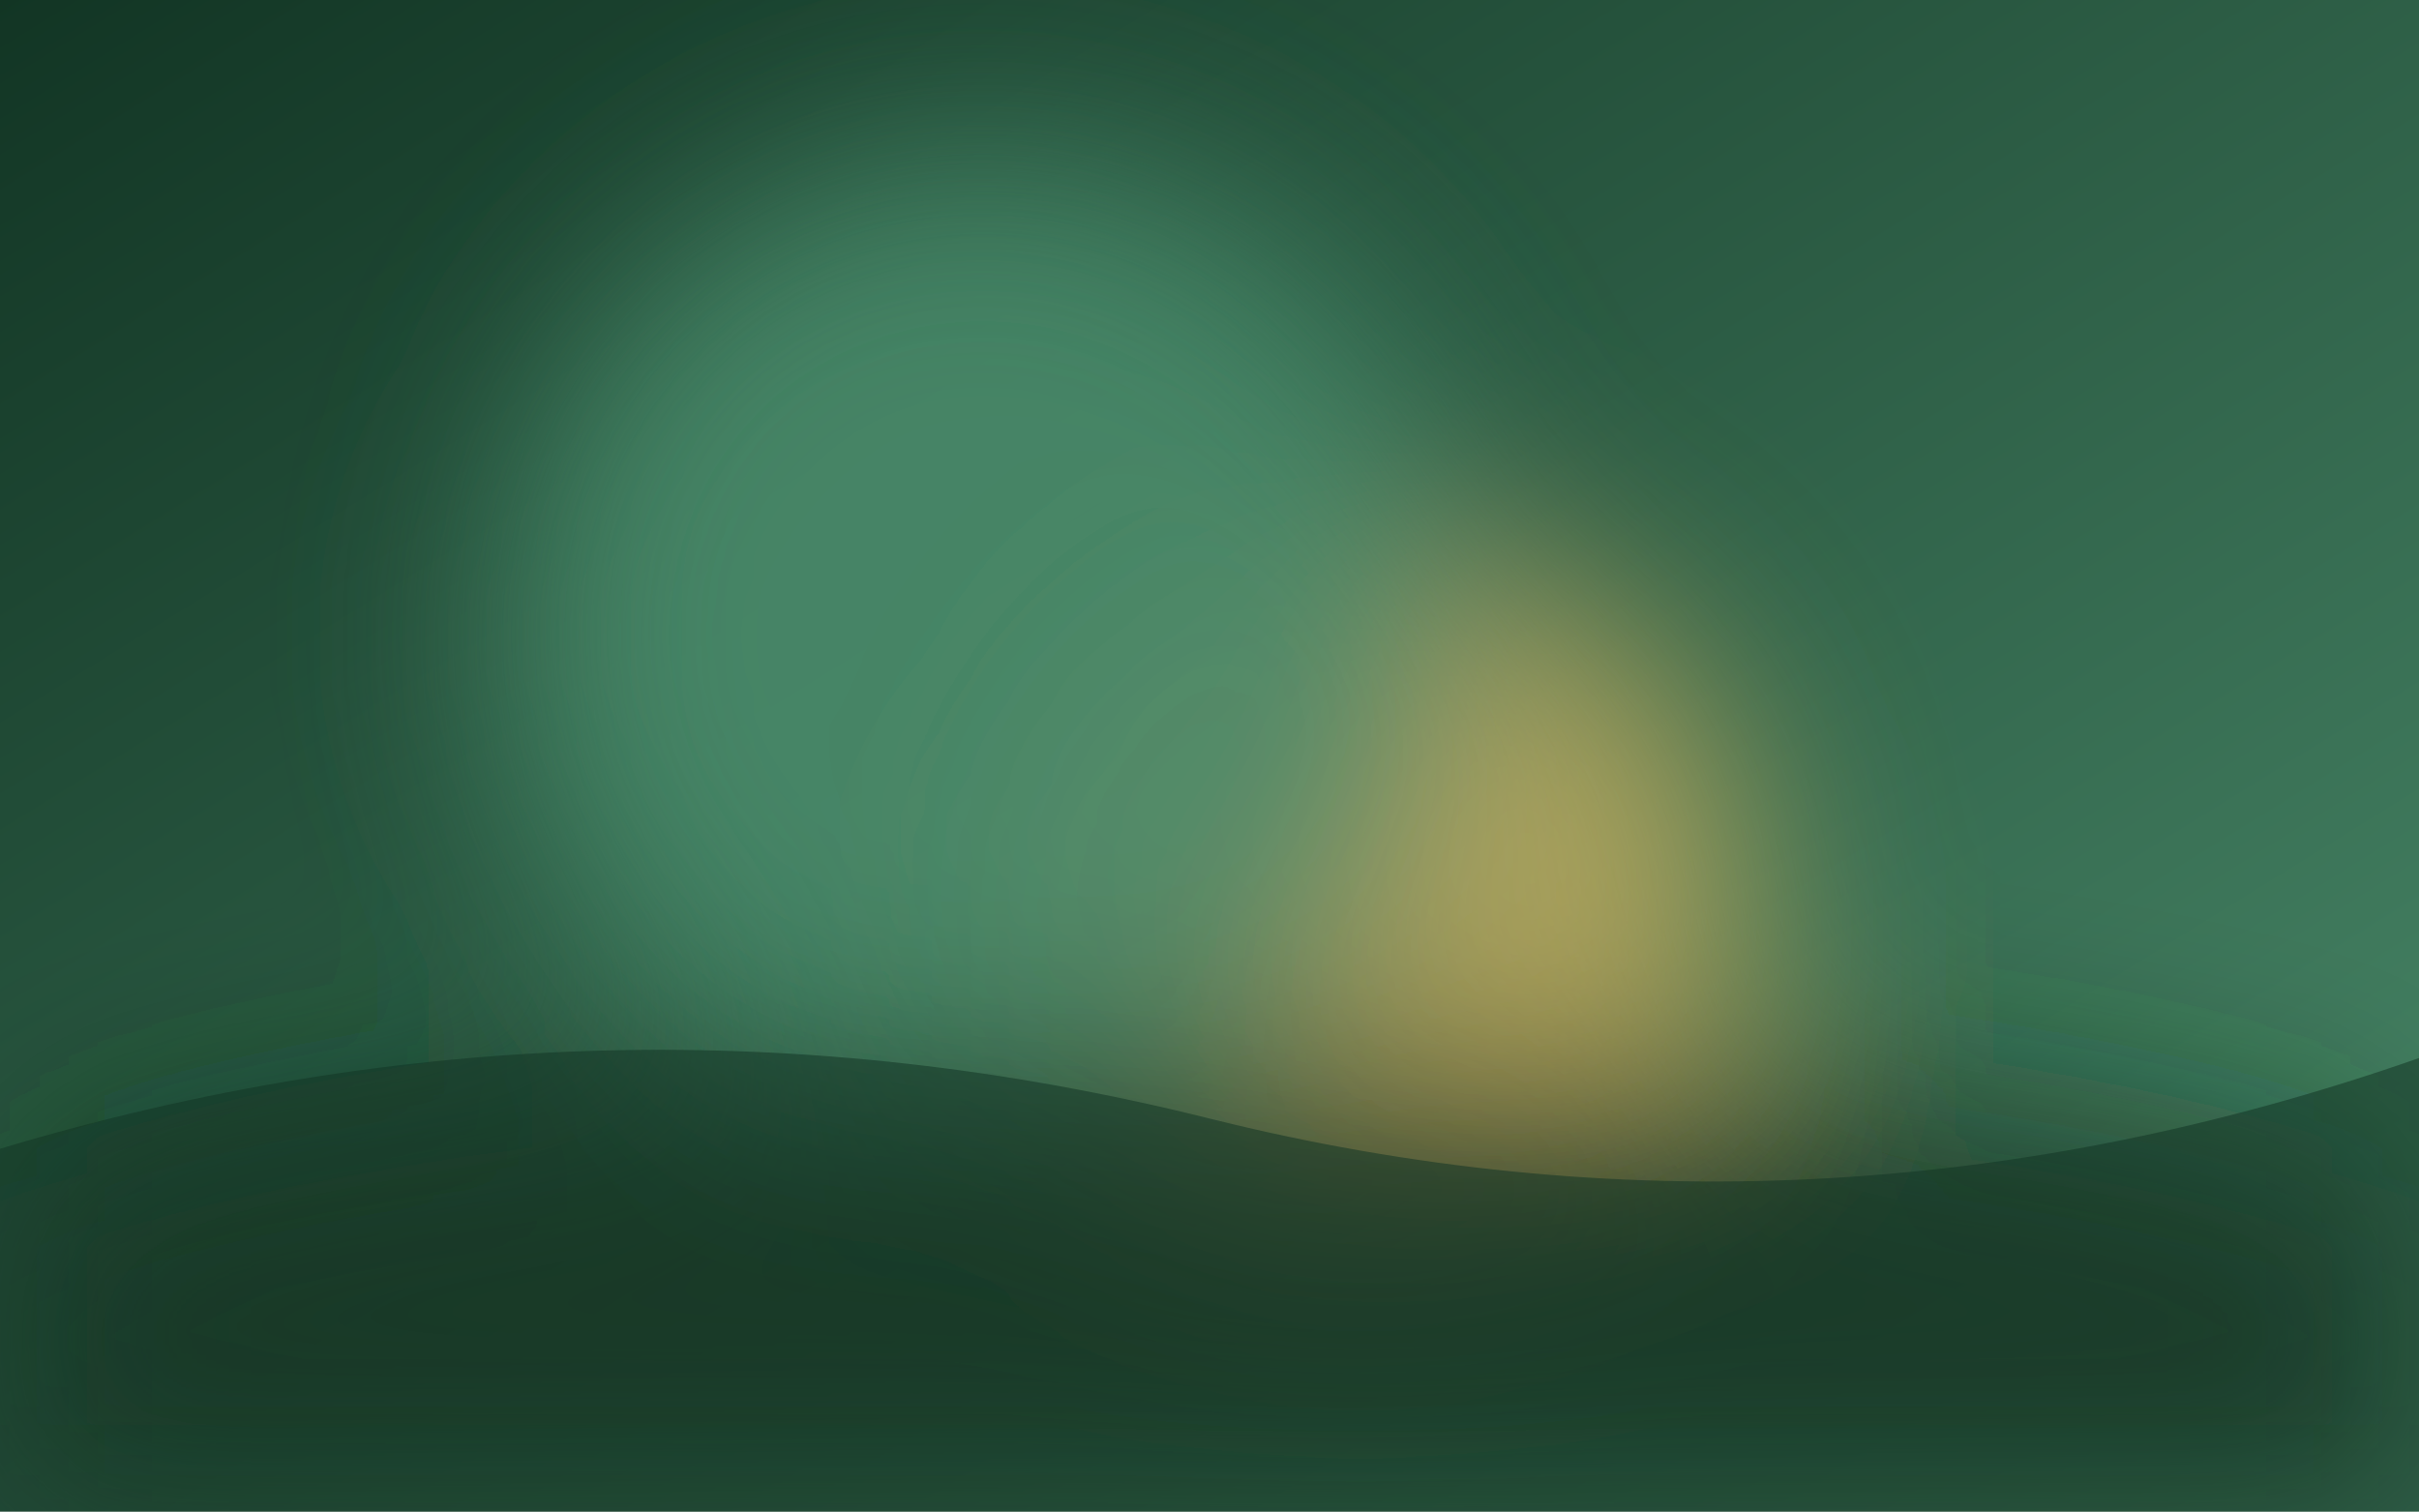
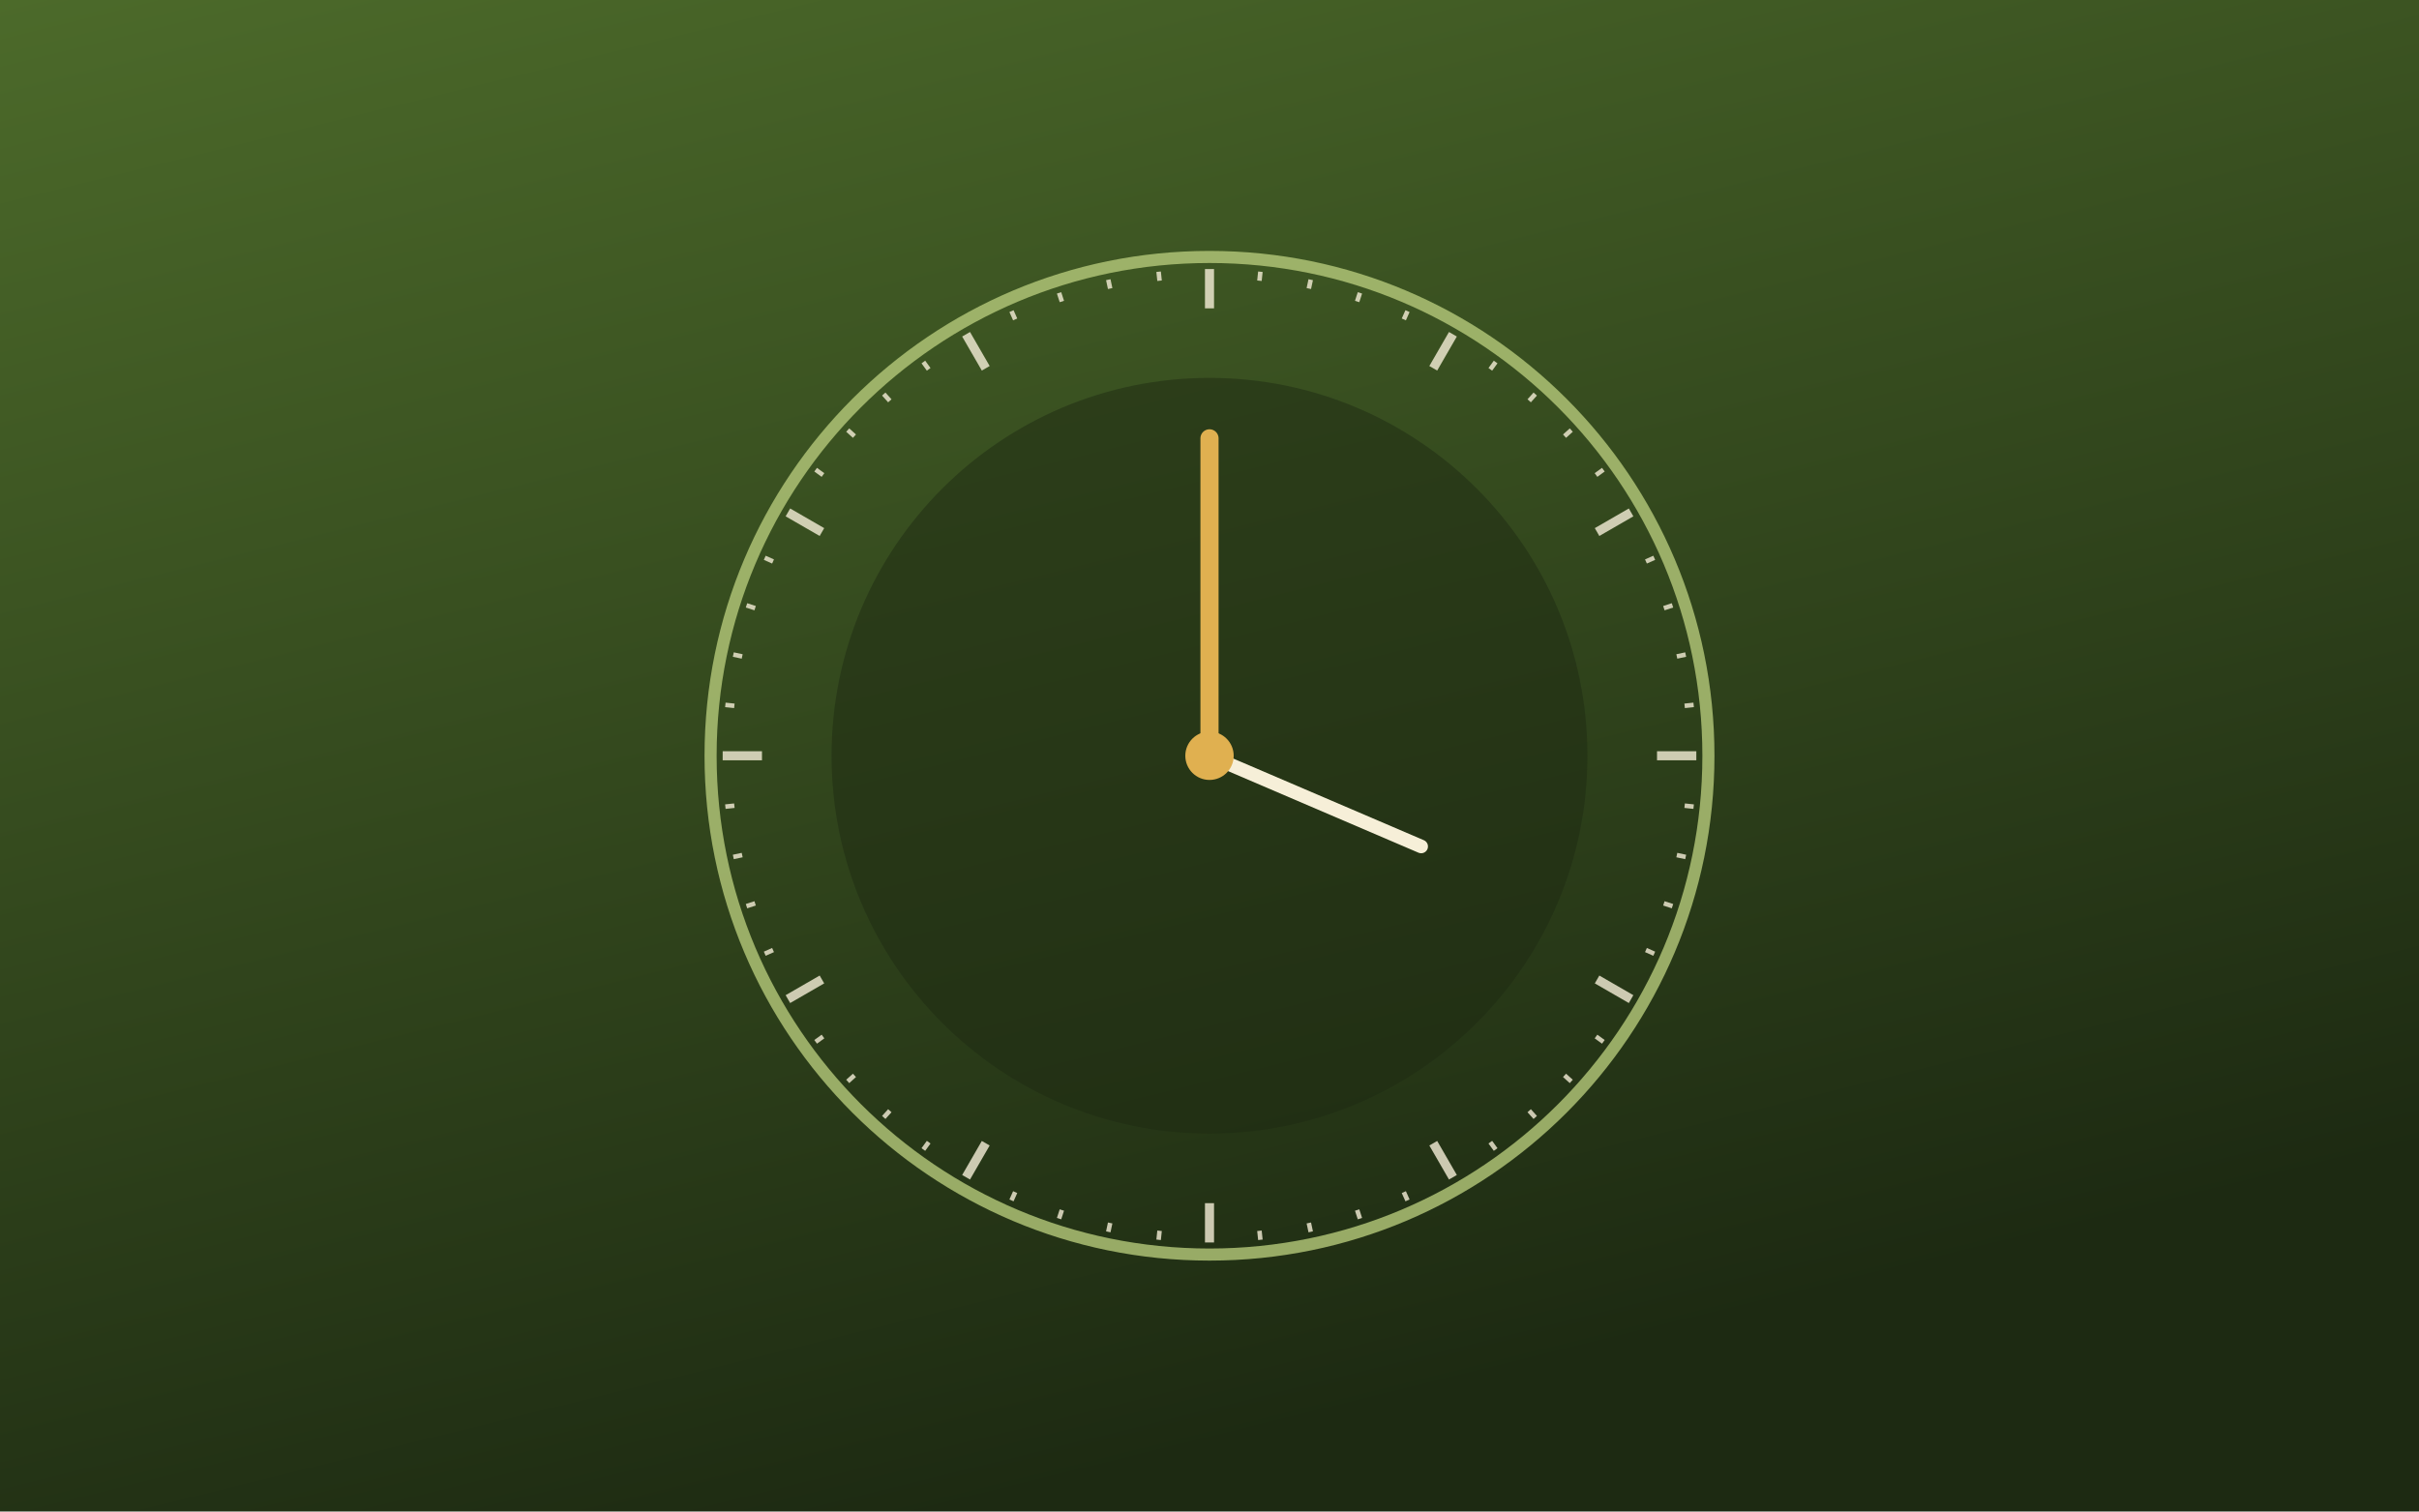
<svg xmlns="http://www.w3.org/2000/svg" width="1600" height="1000" viewBox="0 0 1600 1000">
  <defs>
+     <linearGradient id="g" x1="0" y1="0" x2="0.4" y2="1">
+       <stop offset="0" stop-color="#4c6a2a" />
+       <stop offset="1" stop-color="#1d2a12" />
+     </linearGradient>
    <filter id="b">
-       <feGaussianBlur stdDeviation="70" />
+       <feGaussianBlur stdDeviation="60" />
    </filter>
-     <linearGradient id="g" x1="0" y1="0" x2="1" y2="1">
-       <stop offset="0" stop-color="#123524" />
-       <stop offset="1" stop-color="#4a8a6a" />
-     </linearGradient>
  </defs>
  <rect width="1600" height="1000" fill="url(#g)" />
-   <g filter="url(#b)">
-     <circle cx="900" cy="610" r="260" fill="#d6b660" opacity=".75" />
-     <circle cx="650" cy="420" r="320" fill="#4a8a6a" opacity=".9" />
-     <ellipse cx="800" cy="900" rx="900" ry="200" fill="#123524" opacity=".8" />
-   </g>
-   <path d="M0 760 Q400 640 800 740 T1600 700 V1000 H0Z" fill="#123524" opacity=".55" />
+   <circle cx="800" cy="500" r="330" fill="none" stroke="#b5c97a" stroke-width="8" opacity=".8" />
+   <circle cx="800" cy="500" r="250" fill="#1d2a12" opacity=".5" />
+   <line x1="1096" y1="500" x2="1122" y2="500" stroke="#f6efd8" stroke-width="6" opacity=".8" />
+   <line x1="1114.269" y1="533.031" x2="1120.236" y2="533.658" stroke="#f6efd8" stroke-width="3" opacity=".8" />
+   <line x1="1109.095" y1="565.7" x2="1114.964" y2="566.948" stroke="#f6efd8" stroke-width="3" opacity=".8" />
+   <line x1="1100.534" y1="597.649" x2="1106.24" y2="599.503" stroke="#f6efd8" stroke-width="3" opacity=".8" />
+   <line x1="1088.68" y1="628.529" x2="1094.162" y2="630.969" stroke="#f6efd8" stroke-width="3" opacity=".8" />
+   <line x1="1056.344" y1="648" x2="1078.86" y2="661" stroke="#f6efd8" stroke-width="6" opacity=".8" />
+   <line x1="1055.649" y1="685.74" x2="1060.503" y2="689.267" stroke="#f6efd8" stroke-width="3" opacity=".8" />
+   <line x1="1034.834" y1="711.445" x2="1039.293" y2="715.46" stroke="#f6efd8" stroke-width="3" opacity=".8" />
+   <line x1="1011.445" y1="734.834" x2="1015.46" y2="739.293" stroke="#f6efd8" stroke-width="3" opacity=".8" />
+   <line x1="985.74" y1="755.649" x2="989.267" y2="760.503" stroke="#f6efd8" stroke-width="3" opacity=".8" />
+   <line x1="948" y1="756.344" x2="961" y2="778.86" stroke="#f6efd8" stroke-width="6" opacity=".8" />
+   <line x1="928.529" y1="788.68" x2="930.969" y2="794.162" stroke="#f6efd8" stroke-width="3" opacity=".8" />
+   <line x1="897.649" y1="800.534" x2="899.503" y2="806.24" stroke="#f6efd8" stroke-width="3" opacity=".8" />
+   <line x1="865.7" y1="809.095" x2="866.948" y2="814.964" stroke="#f6efd8" stroke-width="3" opacity=".8" />
+   <line x1="833.031" y1="814.269" x2="833.658" y2="820.236" stroke="#f6efd8" stroke-width="3" opacity=".8" />
+   <line x1="800" y1="796" x2="800" y2="822" stroke="#f6efd8" stroke-width="6" opacity=".8" />
+   <line x1="766.969" y1="814.269" x2="766.342" y2="820.236" stroke="#f6efd8" stroke-width="3" opacity=".8" />
+   <line x1="734.3" y1="809.095" x2="733.052" y2="814.964" stroke="#f6efd8" stroke-width="3" opacity=".8" />
+   <line x1="702.351" y1="800.534" x2="700.497" y2="806.24" stroke="#f6efd8" stroke-width="3" opacity=".8" />
+   <line x1="671.471" y1="788.68" x2="669.031" y2="794.162" stroke="#f6efd8" stroke-width="3" opacity=".8" />
+   <line x1="652" y1="756.344" x2="639" y2="778.86" stroke="#f6efd8" stroke-width="6" opacity=".8" />
+   <line x1="614.26" y1="755.649" x2="610.733" y2="760.503" stroke="#f6efd8" stroke-width="3" opacity=".8" />
+   <line x1="588.555" y1="734.834" x2="584.54" y2="739.293" stroke="#f6efd8" stroke-width="3" opacity=".8" />
+   <line x1="565.166" y1="711.445" x2="560.707" y2="715.46" stroke="#f6efd8" stroke-width="3" opacity=".8" />
+   <line x1="544.351" y1="685.74" x2="539.497" y2="689.267" stroke="#f6efd8" stroke-width="3" opacity=".8" />
+   <line x1="543.656" y1="648" x2="521.14" y2="661" stroke="#f6efd8" stroke-width="6" opacity=".8" />
+   <line x1="511.32" y1="628.529" x2="505.838" y2="630.969" stroke="#f6efd8" stroke-width="3" opacity=".8" />
+   <line x1="499.466" y1="597.649" x2="493.76" y2="599.503" stroke="#f6efd8" stroke-width="3" opacity=".8" />
+   <line x1="490.905" y1="565.7" x2="485.036" y2="566.948" stroke="#f6efd8" stroke-width="3" opacity=".8" />
+   <line x1="485.731" y1="533.031" x2="479.764" y2="533.658" stroke="#f6efd8" stroke-width="3" opacity=".8" />
+   <line x1="504" y1="500" x2="478" y2="500" stroke="#f6efd8" stroke-width="6" opacity=".8" />
+   <line x1="485.731" y1="466.969" x2="479.764" y2="466.342" stroke="#f6efd8" stroke-width="3" opacity=".8" />
+   <line x1="490.905" y1="434.3" x2="485.036" y2="433.052" stroke="#f6efd8" stroke-width="3" opacity=".8" />
+   <line x1="499.466" y1="402.351" x2="493.76" y2="400.497" stroke="#f6efd8" stroke-width="3" opacity=".8" />
+   <line x1="511.32" y1="371.471" x2="505.838" y2="369.031" stroke="#f6efd8" stroke-width="3" opacity=".8" />
+   <line x1="543.656" y1="352" x2="521.14" y2="339" stroke="#f6efd8" stroke-width="6" opacity=".8" />
+   <line x1="544.351" y1="314.26" x2="539.497" y2="310.733" stroke="#f6efd8" stroke-width="3" opacity=".8" />
+   <line x1="565.166" y1="288.555" x2="560.707" y2="284.54" stroke="#f6efd8" stroke-width="3" opacity=".8" />
+   <line x1="588.555" y1="265.166" x2="584.54" y2="260.707" stroke="#f6efd8" stroke-width="3" opacity=".8" />
+   <line x1="614.26" y1="244.351" x2="610.733" y2="239.497" stroke="#f6efd8" stroke-width="3" opacity=".8" />
+   <line x1="652" y1="243.656" x2="639" y2="221.14" stroke="#f6efd8" stroke-width="6" opacity=".8" />
+   <line x1="671.471" y1="211.32" x2="669.031" y2="205.838" stroke="#f6efd8" stroke-width="3" opacity=".8" />
+   <line x1="702.351" y1="199.466" x2="700.497" y2="193.76" stroke="#f6efd8" stroke-width="3" opacity=".8" />
+   <line x1="734.3" y1="190.905" x2="733.052" y2="185.036" stroke="#f6efd8" stroke-width="3" opacity=".8" />
+   <line x1="766.969" y1="185.731" x2="766.342" y2="179.764" stroke="#f6efd8" stroke-width="3" opacity=".8" />
+   <line x1="800" y1="204" x2="800" y2="178" stroke="#f6efd8" stroke-width="6" opacity=".8" />
+   <line x1="833.031" y1="185.731" x2="833.658" y2="179.764" stroke="#f6efd8" stroke-width="3" opacity=".8" />
+   <line x1="865.7" y1="190.905" x2="866.948" y2="185.036" stroke="#f6efd8" stroke-width="3" opacity=".8" />
+   <line x1="897.649" y1="199.466" x2="899.503" y2="193.76" stroke="#f6efd8" stroke-width="3" opacity=".8" />
+   <line x1="928.529" y1="211.32" x2="930.969" y2="205.838" stroke="#f6efd8" stroke-width="3" opacity=".8" />
+   <line x1="948" y1="243.656" x2="961" y2="221.14" stroke="#f6efd8" stroke-width="6" opacity=".8" />
+   <line x1="985.74" y1="244.351" x2="989.267" y2="239.497" stroke="#f6efd8" stroke-width="3" opacity=".8" />
+   <line x1="1011.445" y1="265.166" x2="1015.46" y2="260.707" stroke="#f6efd8" stroke-width="3" opacity=".8" />
+   <line x1="1034.834" y1="288.555" x2="1039.293" y2="284.54" stroke="#f6efd8" stroke-width="3" opacity=".8" />
+   <line x1="1055.649" y1="314.26" x2="1060.503" y2="310.733" stroke="#f6efd8" stroke-width="3" opacity=".8" />
+   <line x1="1056.344" y1="352" x2="1078.86" y2="339" stroke="#f6efd8" stroke-width="6" opacity=".8" />
+   <line x1="1088.68" y1="371.471" x2="1094.162" y2="369.031" stroke="#f6efd8" stroke-width="3" opacity=".8" />
+   <line x1="1100.534" y1="402.351" x2="1106.24" y2="400.497" stroke="#f6efd8" stroke-width="3" opacity=".8" />
+   <line x1="1109.095" y1="434.3" x2="1114.964" y2="433.052" stroke="#f6efd8" stroke-width="3" opacity=".8" />
+   <line x1="1114.269" y1="466.969" x2="1120.236" y2="466.342" stroke="#f6efd8" stroke-width="3" opacity=".8" />
+   <line x1="800" y1="500" x2="800" y2="290" stroke="#e0b050" stroke-width="12" stroke-linecap="round" />
+   <line x1="800" y1="500" x2="940" y2="560" stroke="#f6efd8" stroke-width="9" stroke-linecap="round" />
+   <circle cx="800" cy="500" r="16" fill="#e0b050" />
</svg>
